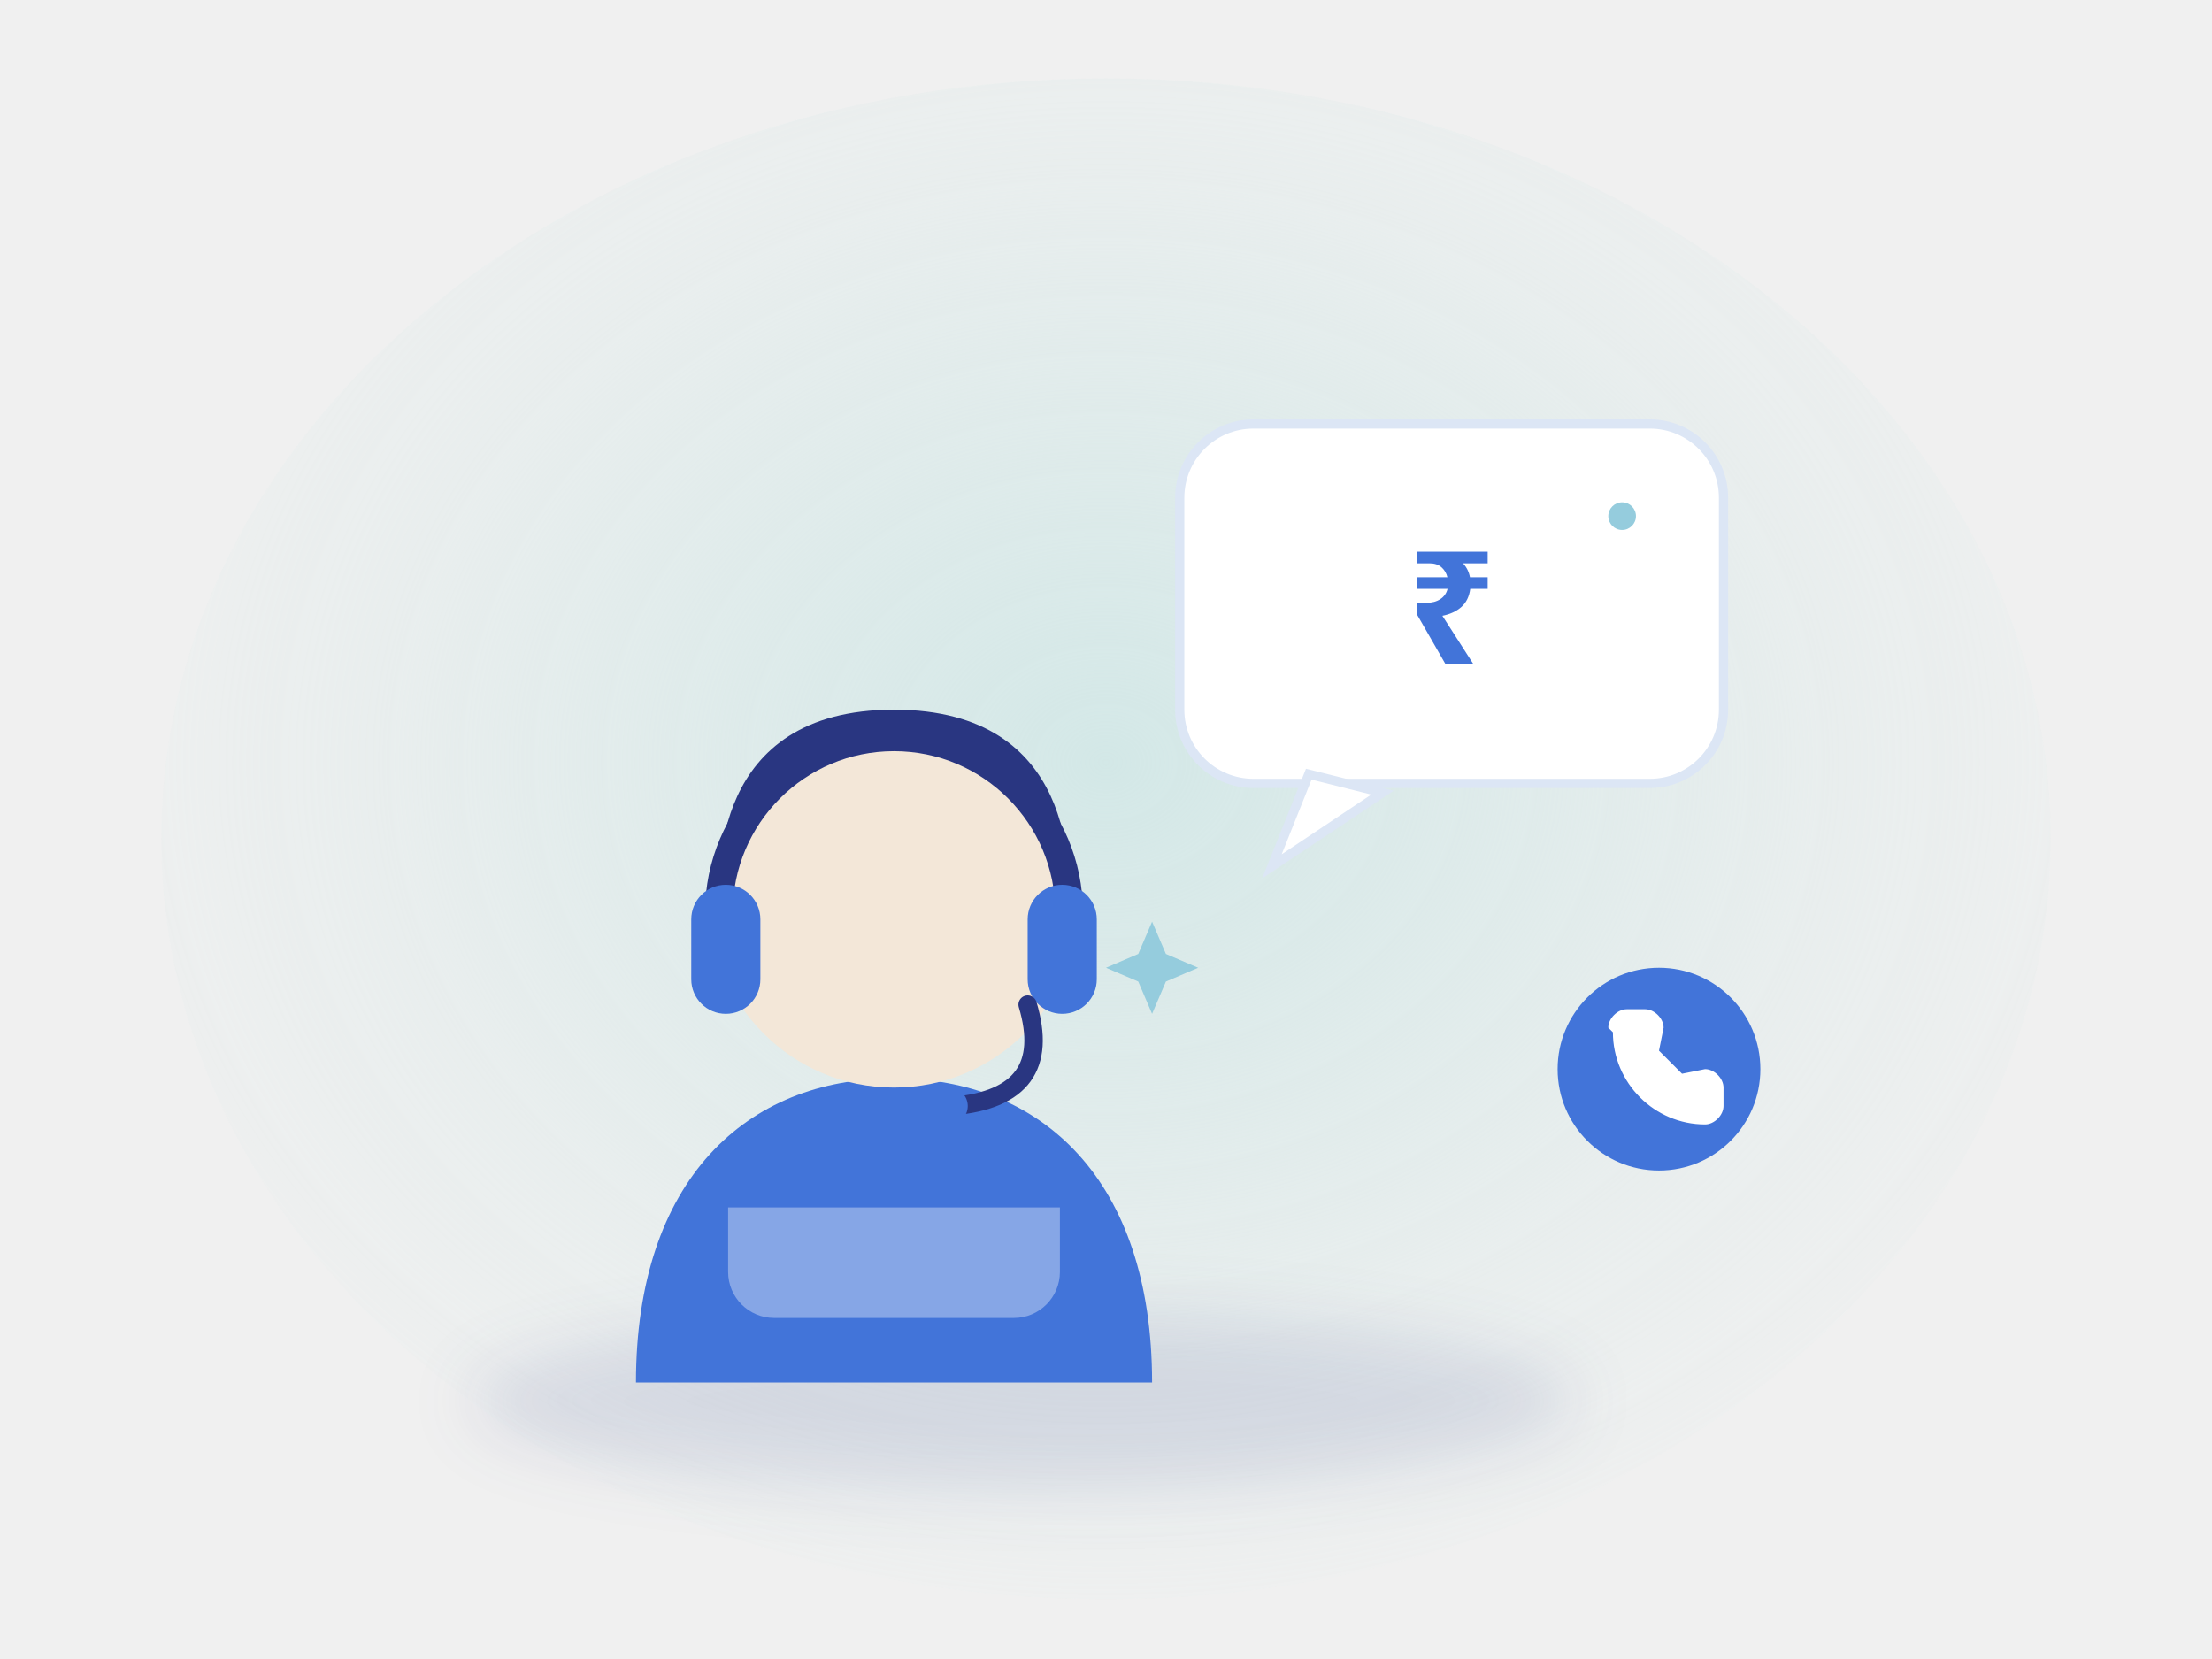
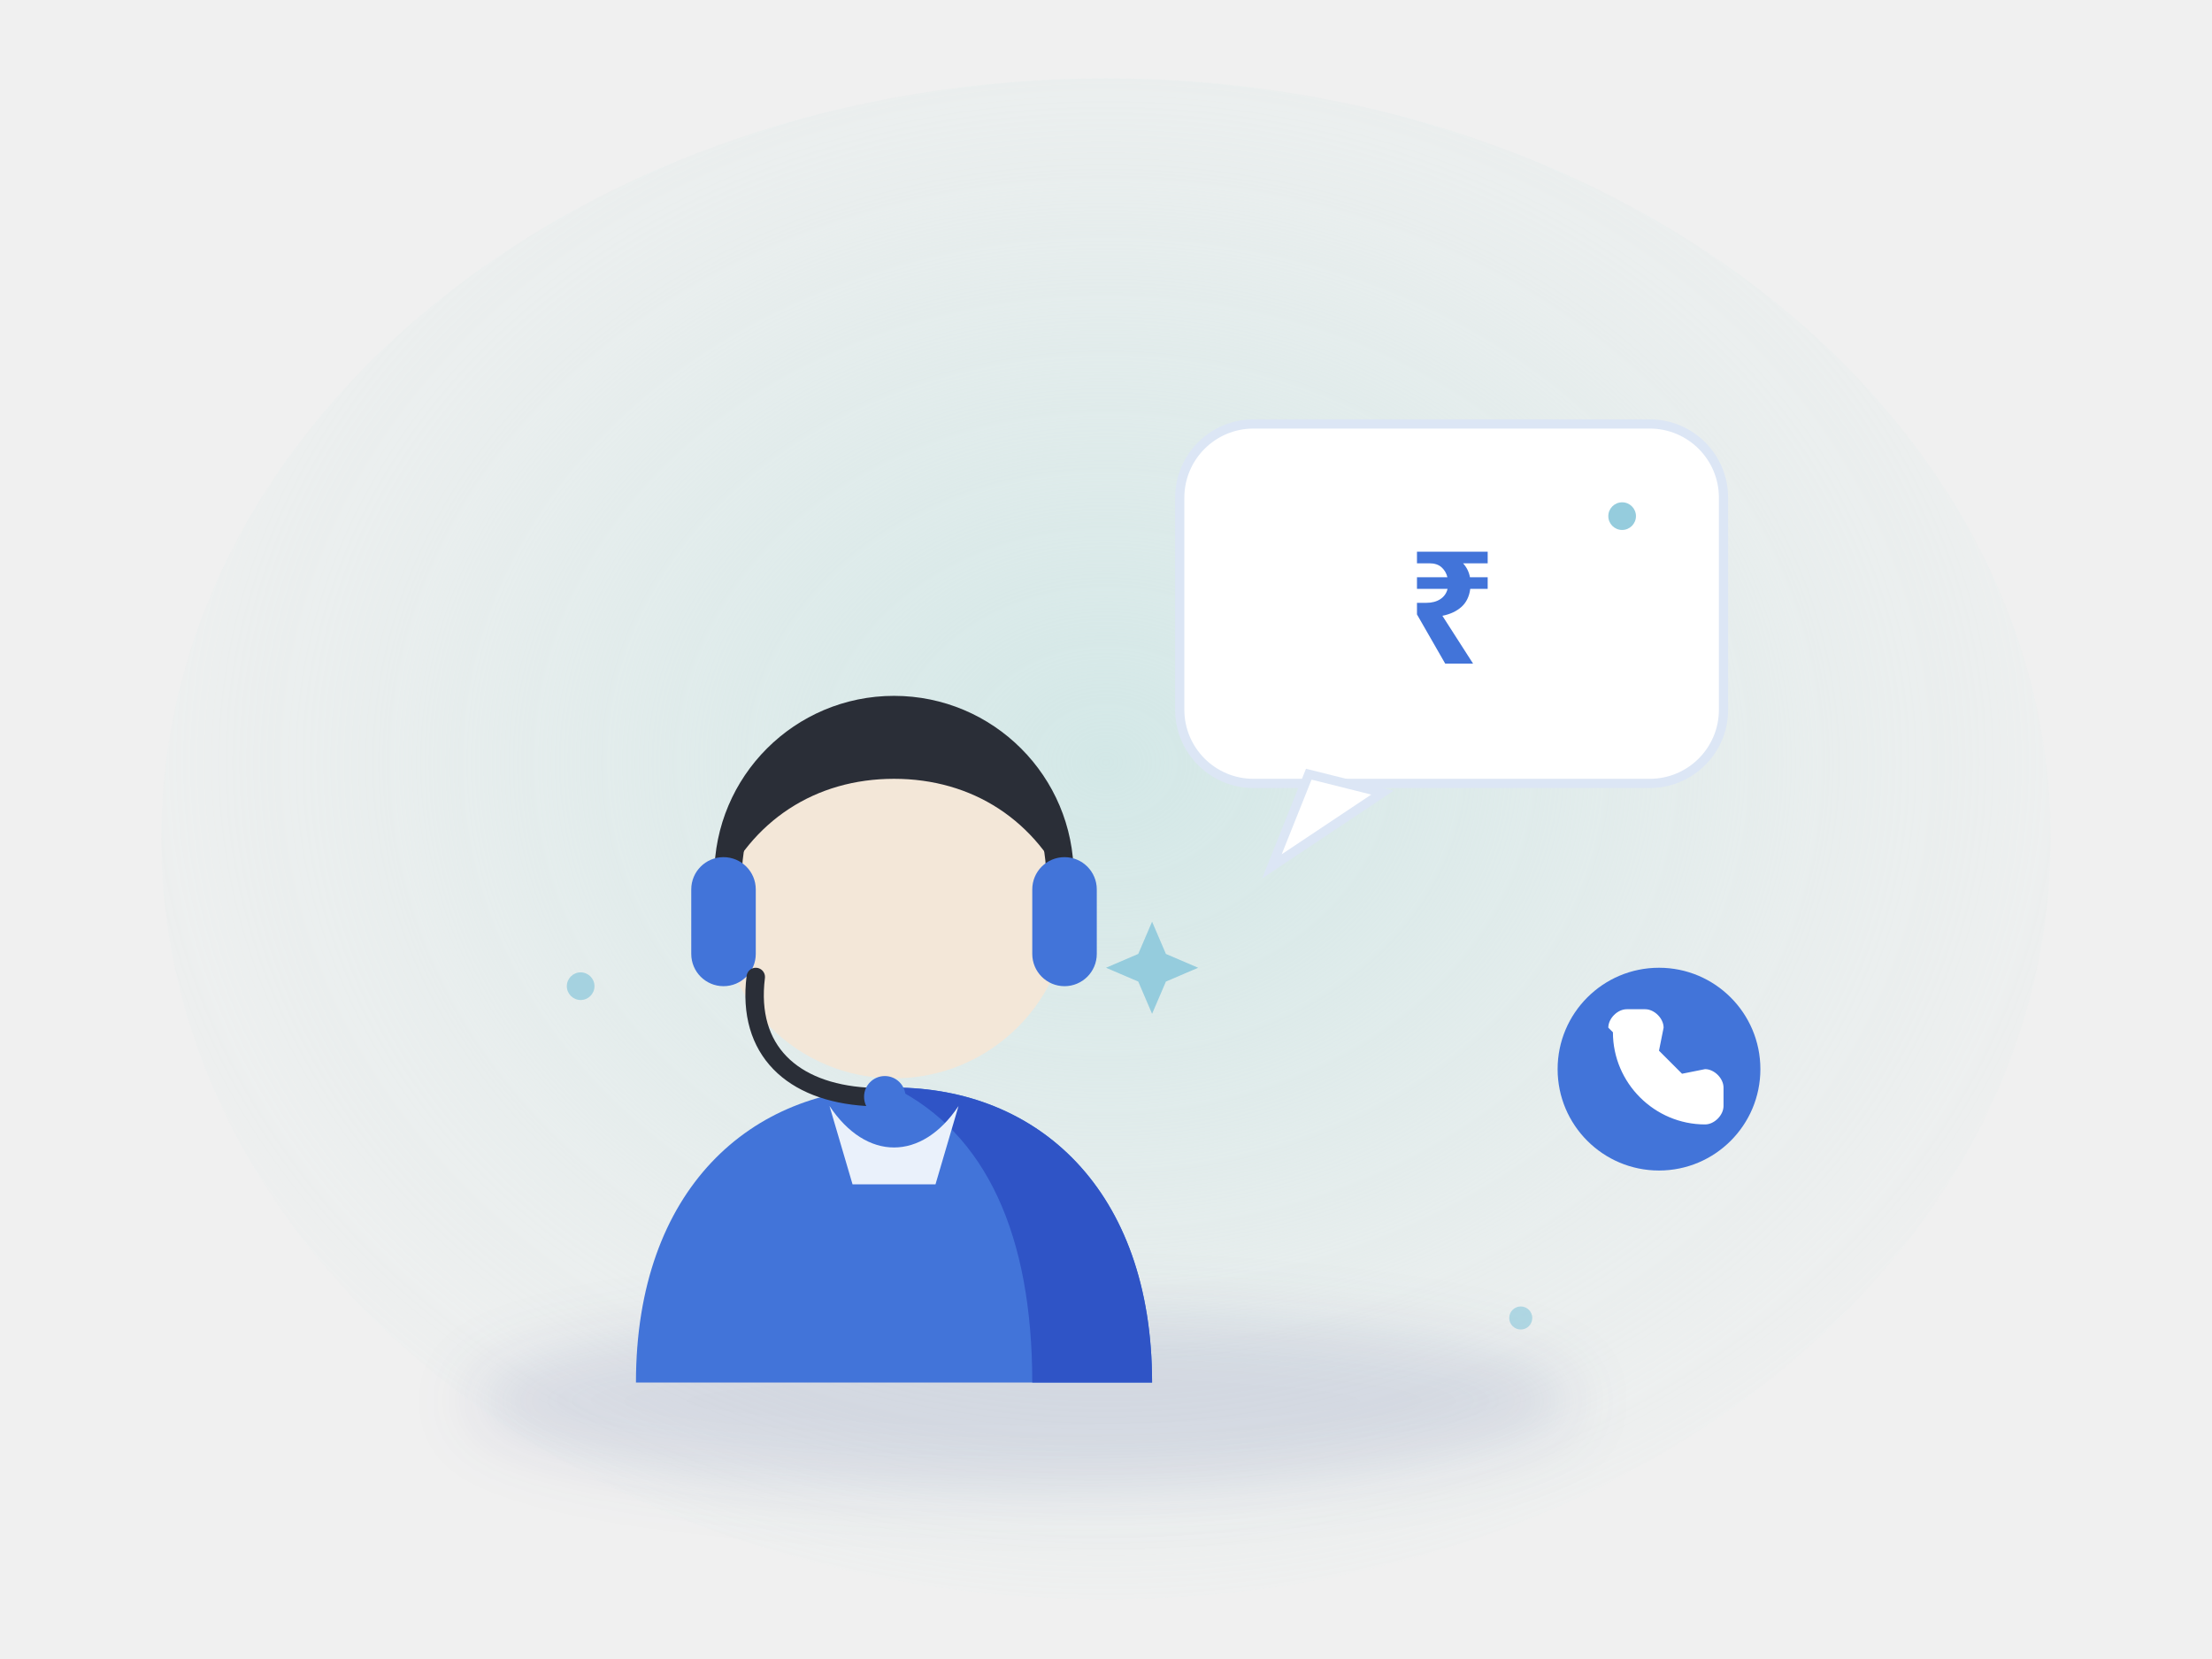
<svg xmlns="http://www.w3.org/2000/svg" viewBox="0 0 480 360" fill="none">
  <defs>
    <radialGradient id="jcGlow" cx="0.5" cy="0.45" r="0.6">
      <stop offset="0" stop-color="#D0E7E6" stop-opacity="0.9" />
      <stop offset="0.65" stop-color="#D0E7E6" stop-opacity="0.22" />
      <stop offset="1" stop-color="#D0E7E6" stop-opacity="0" />
    </radialGradient>
    <filter id="jcSoft" x="-40%" y="-40%" width="180%" height="180%">
      <feGaussianBlur stdDeviation="7" />
    </filter>
  </defs>
  <ellipse cx="240" cy="182" rx="205" ry="165" fill="url(#jcGlow)" />
  <ellipse cx="222" cy="304" rx="120" ry="19" fill="#293681" opacity="0.12" filter="url(#jcSoft)" />
  <rect x="256" y="92" width="118" height="78" rx="16" fill="#FFFFFF" stroke="#DCE6F5" stroke-width="2" />
  <path d="M284 168l-8 20 24-16z" fill="#FFFFFF" stroke="#DCE6F5" stroke-width="2" />
  <text x="315" y="144" text-anchor="middle" font-family="system-ui,sans-serif" font-size="34" font-weight="800" fill="#4274D9">₹</text>
  <circle cx="352" cy="112" r="3" fill="#95CCDD" />
-   <path d="M138 300c0-44 24-66 56-66s56 22 56 66z" fill="#4274D9" />
-   <path d="M158 262h72v14a10 10 0 0 1-10 10h-52a10 10 0 0 1-10-10z" fill="#EAF1FB" opacity="0.4" />
-   <circle cx="194" cy="196" r="40" fill="#F3E7D8" />
-   <path d="M156 196c0-6-2-42 38-42s38 36 38 42a34 34 0 0 0-76 0z" fill="#293681" />
-   <path d="M156 198a38 38 0 0 1 76 0" stroke="#293681" stroke-width="6" fill="none" />
-   <rect x="150" y="192" width="15" height="28" rx="7.5" fill="#4274D9" />
-   <rect x="223" y="192" width="15" height="28" rx="7.5" fill="#4274D9" />
-   <path d="M223 218q6 20-16 22" stroke="#293681" stroke-width="4" fill="none" stroke-linecap="round" />
-   <circle cx="206" cy="240" r="4" fill="#4274D9" />
+   <path d="M138 300c0-42 25-64 56-64s56 22 56 64z" fill="#4274D9" />
+   <path d="M250 300c0-42-25-64-56-64 20 10 30 32 30 64z" fill="#2F54C6" />
+   <path d="M180 240c4 6 9 9 14 9s10-3 14-9l-5 17h-18z" fill="#EAF1FB" />
+   <circle cx="194" cy="196" r="38" fill="#F3E7D8" />
+   <path d="M156 194c0-26 16-42 38-42s38 16 38 42c-7-16-21-25-38-25s-31 9-38 25z" fill="#2A2E37" />
+   <path d="M158 190a36 36 0 0 1 72 0" stroke="#2A2E37" stroke-width="6" fill="none" />
+   <rect x="150" y="186" width="14" height="28" rx="7" fill="#4274D9" />
+   <rect x="224" y="186" width="14" height="28" rx="7" fill="#4274D9" />
+   <path d="M164 212c-2 16 8 25 24 26" stroke="#2A2E37" stroke-width="4" fill="none" stroke-linecap="round" />
+   <circle cx="192" cy="238" r="4.5" fill="#4274D9" />
  <circle cx="360" cy="232" r="22" fill="#4274D9" />
  <path d="M350 224c0 11 9 20 20 20 2 0 4-2 4-4v-4c0-2-2-4-4-4l-5 1-5-5 1-5c0-2-2-4-4-4h-4c-2 0-4 2-4 4z" fill="#FFFFFF" />
  <path d="M250 200l3 7 7 3-7 3-3 7-3-7-7-3 7-3z" fill="#95CCDD" />
+   <circle cx="126" cy="214" r="3" fill="#95CCDD" opacity="0.8" />
+   <circle cx="330" cy="286" r="2.5" fill="#95CCDD" opacity="0.7" />
</svg>
